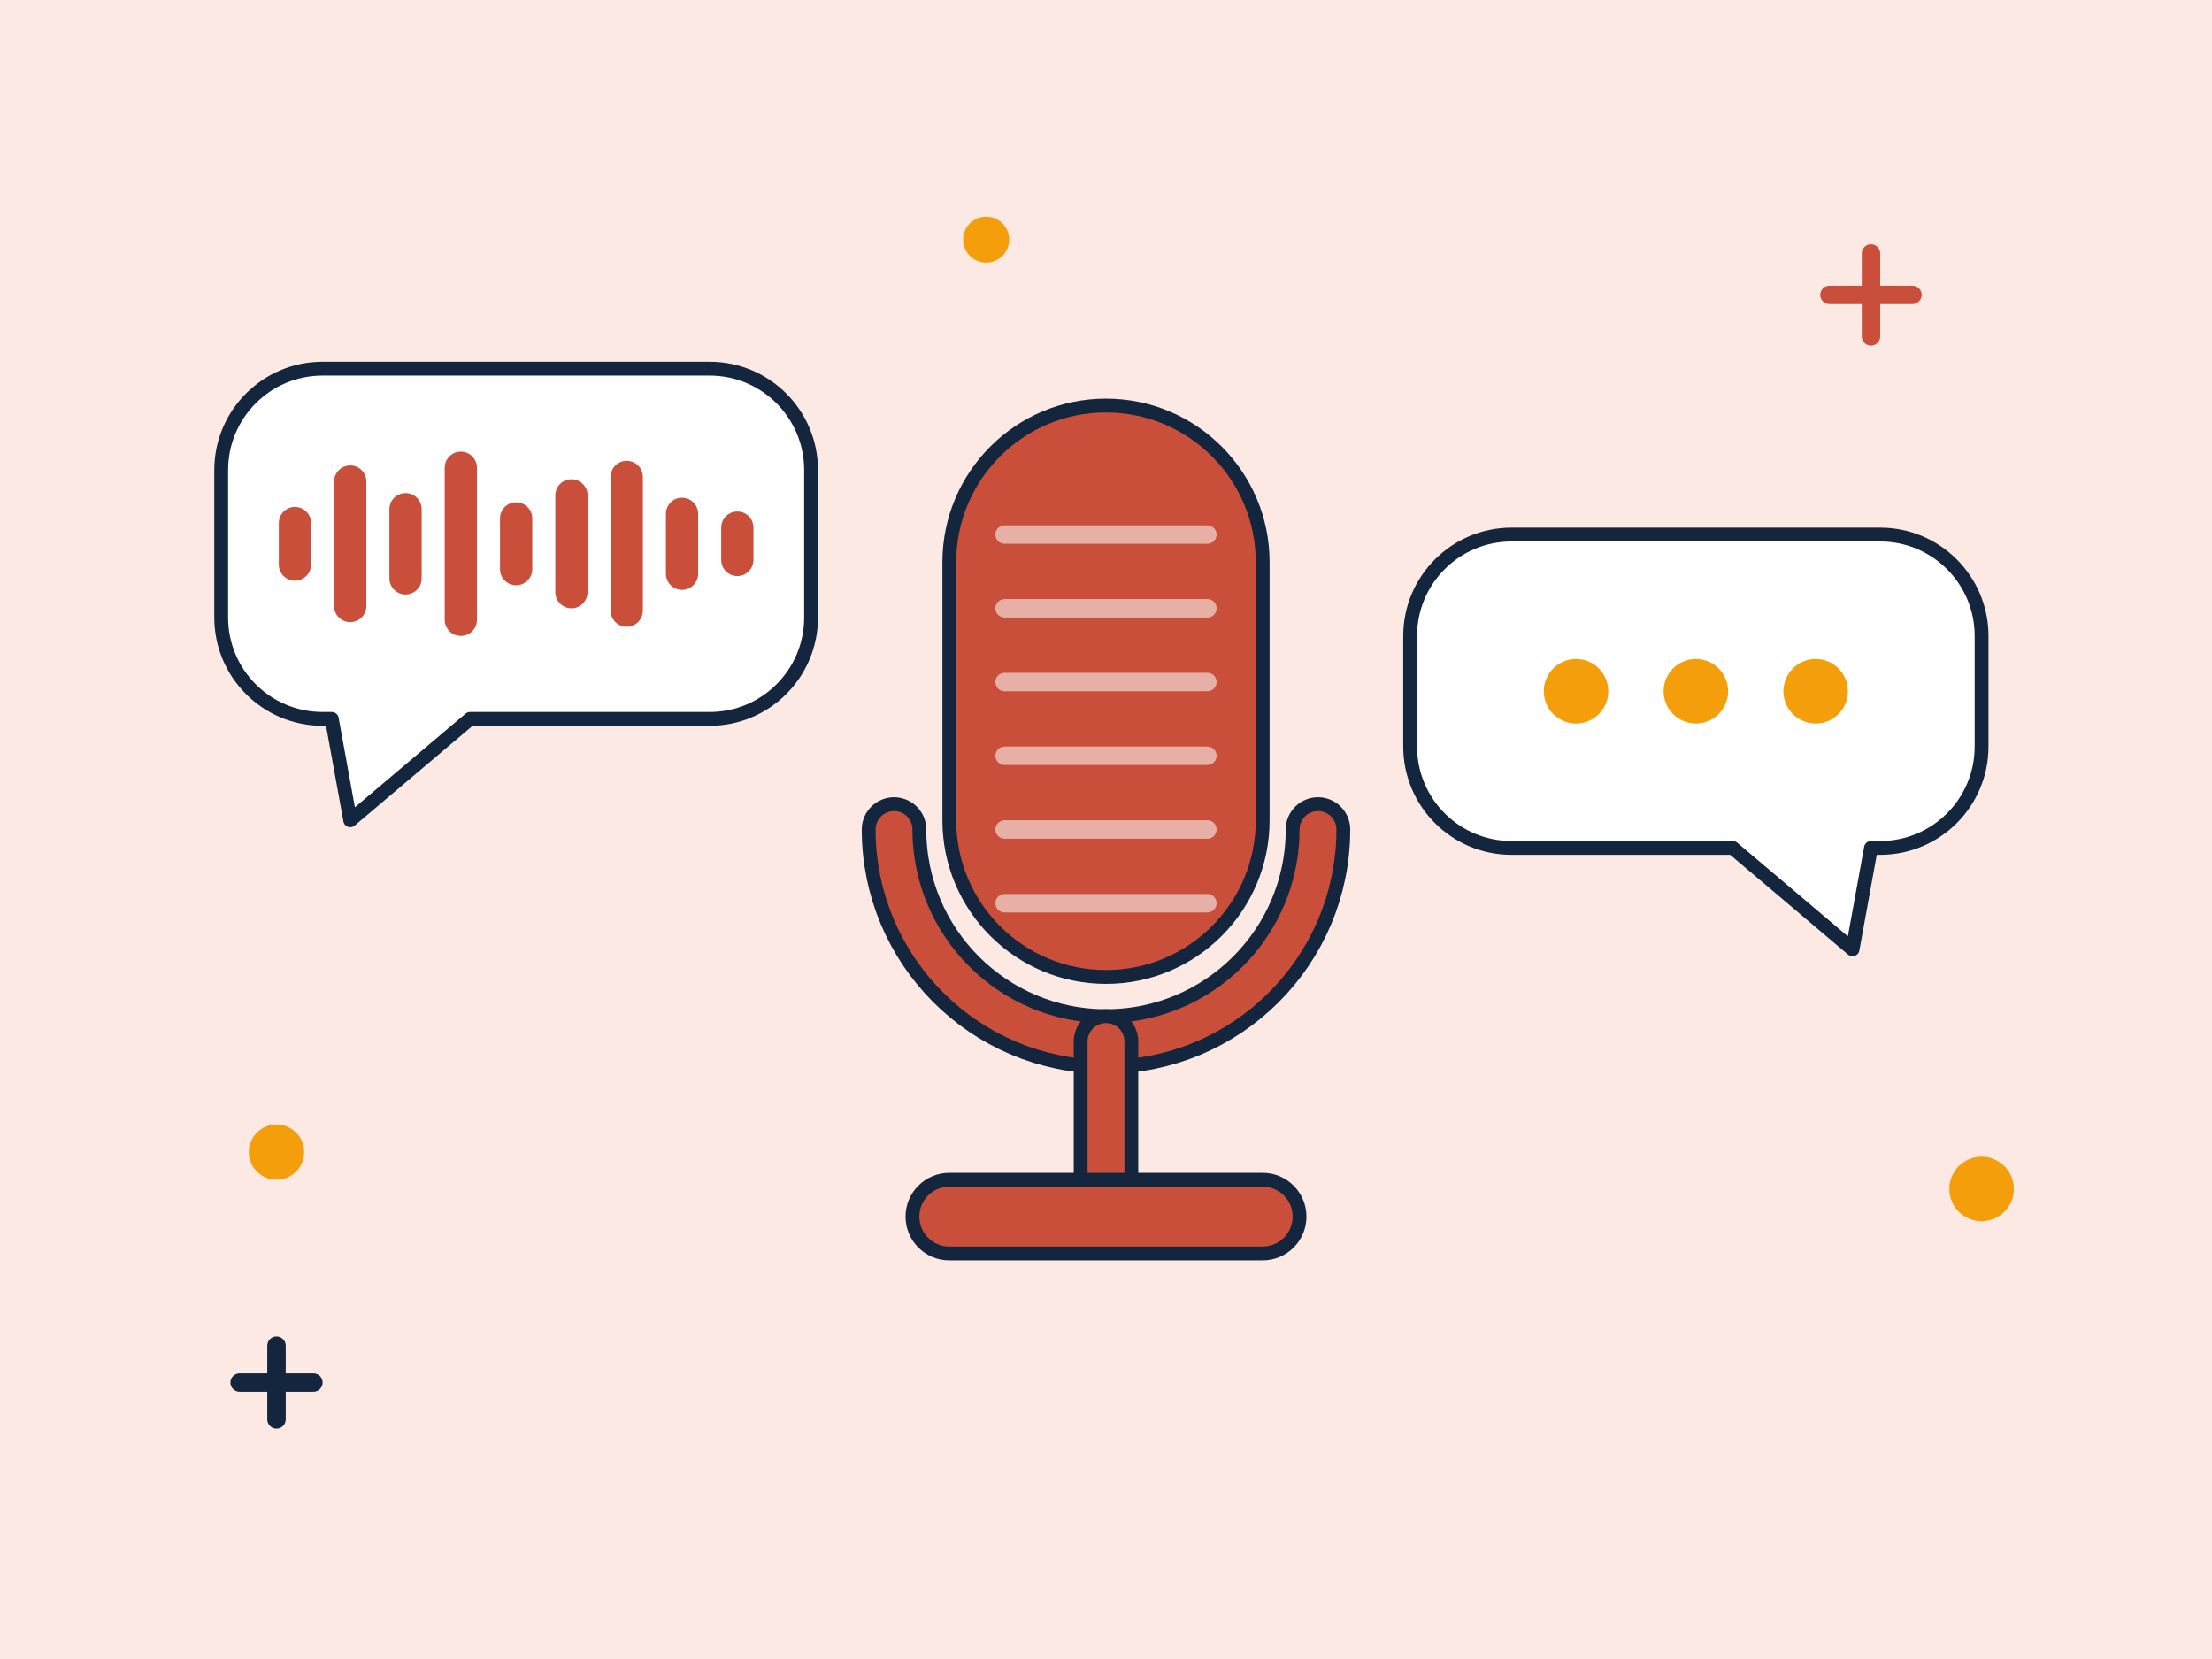
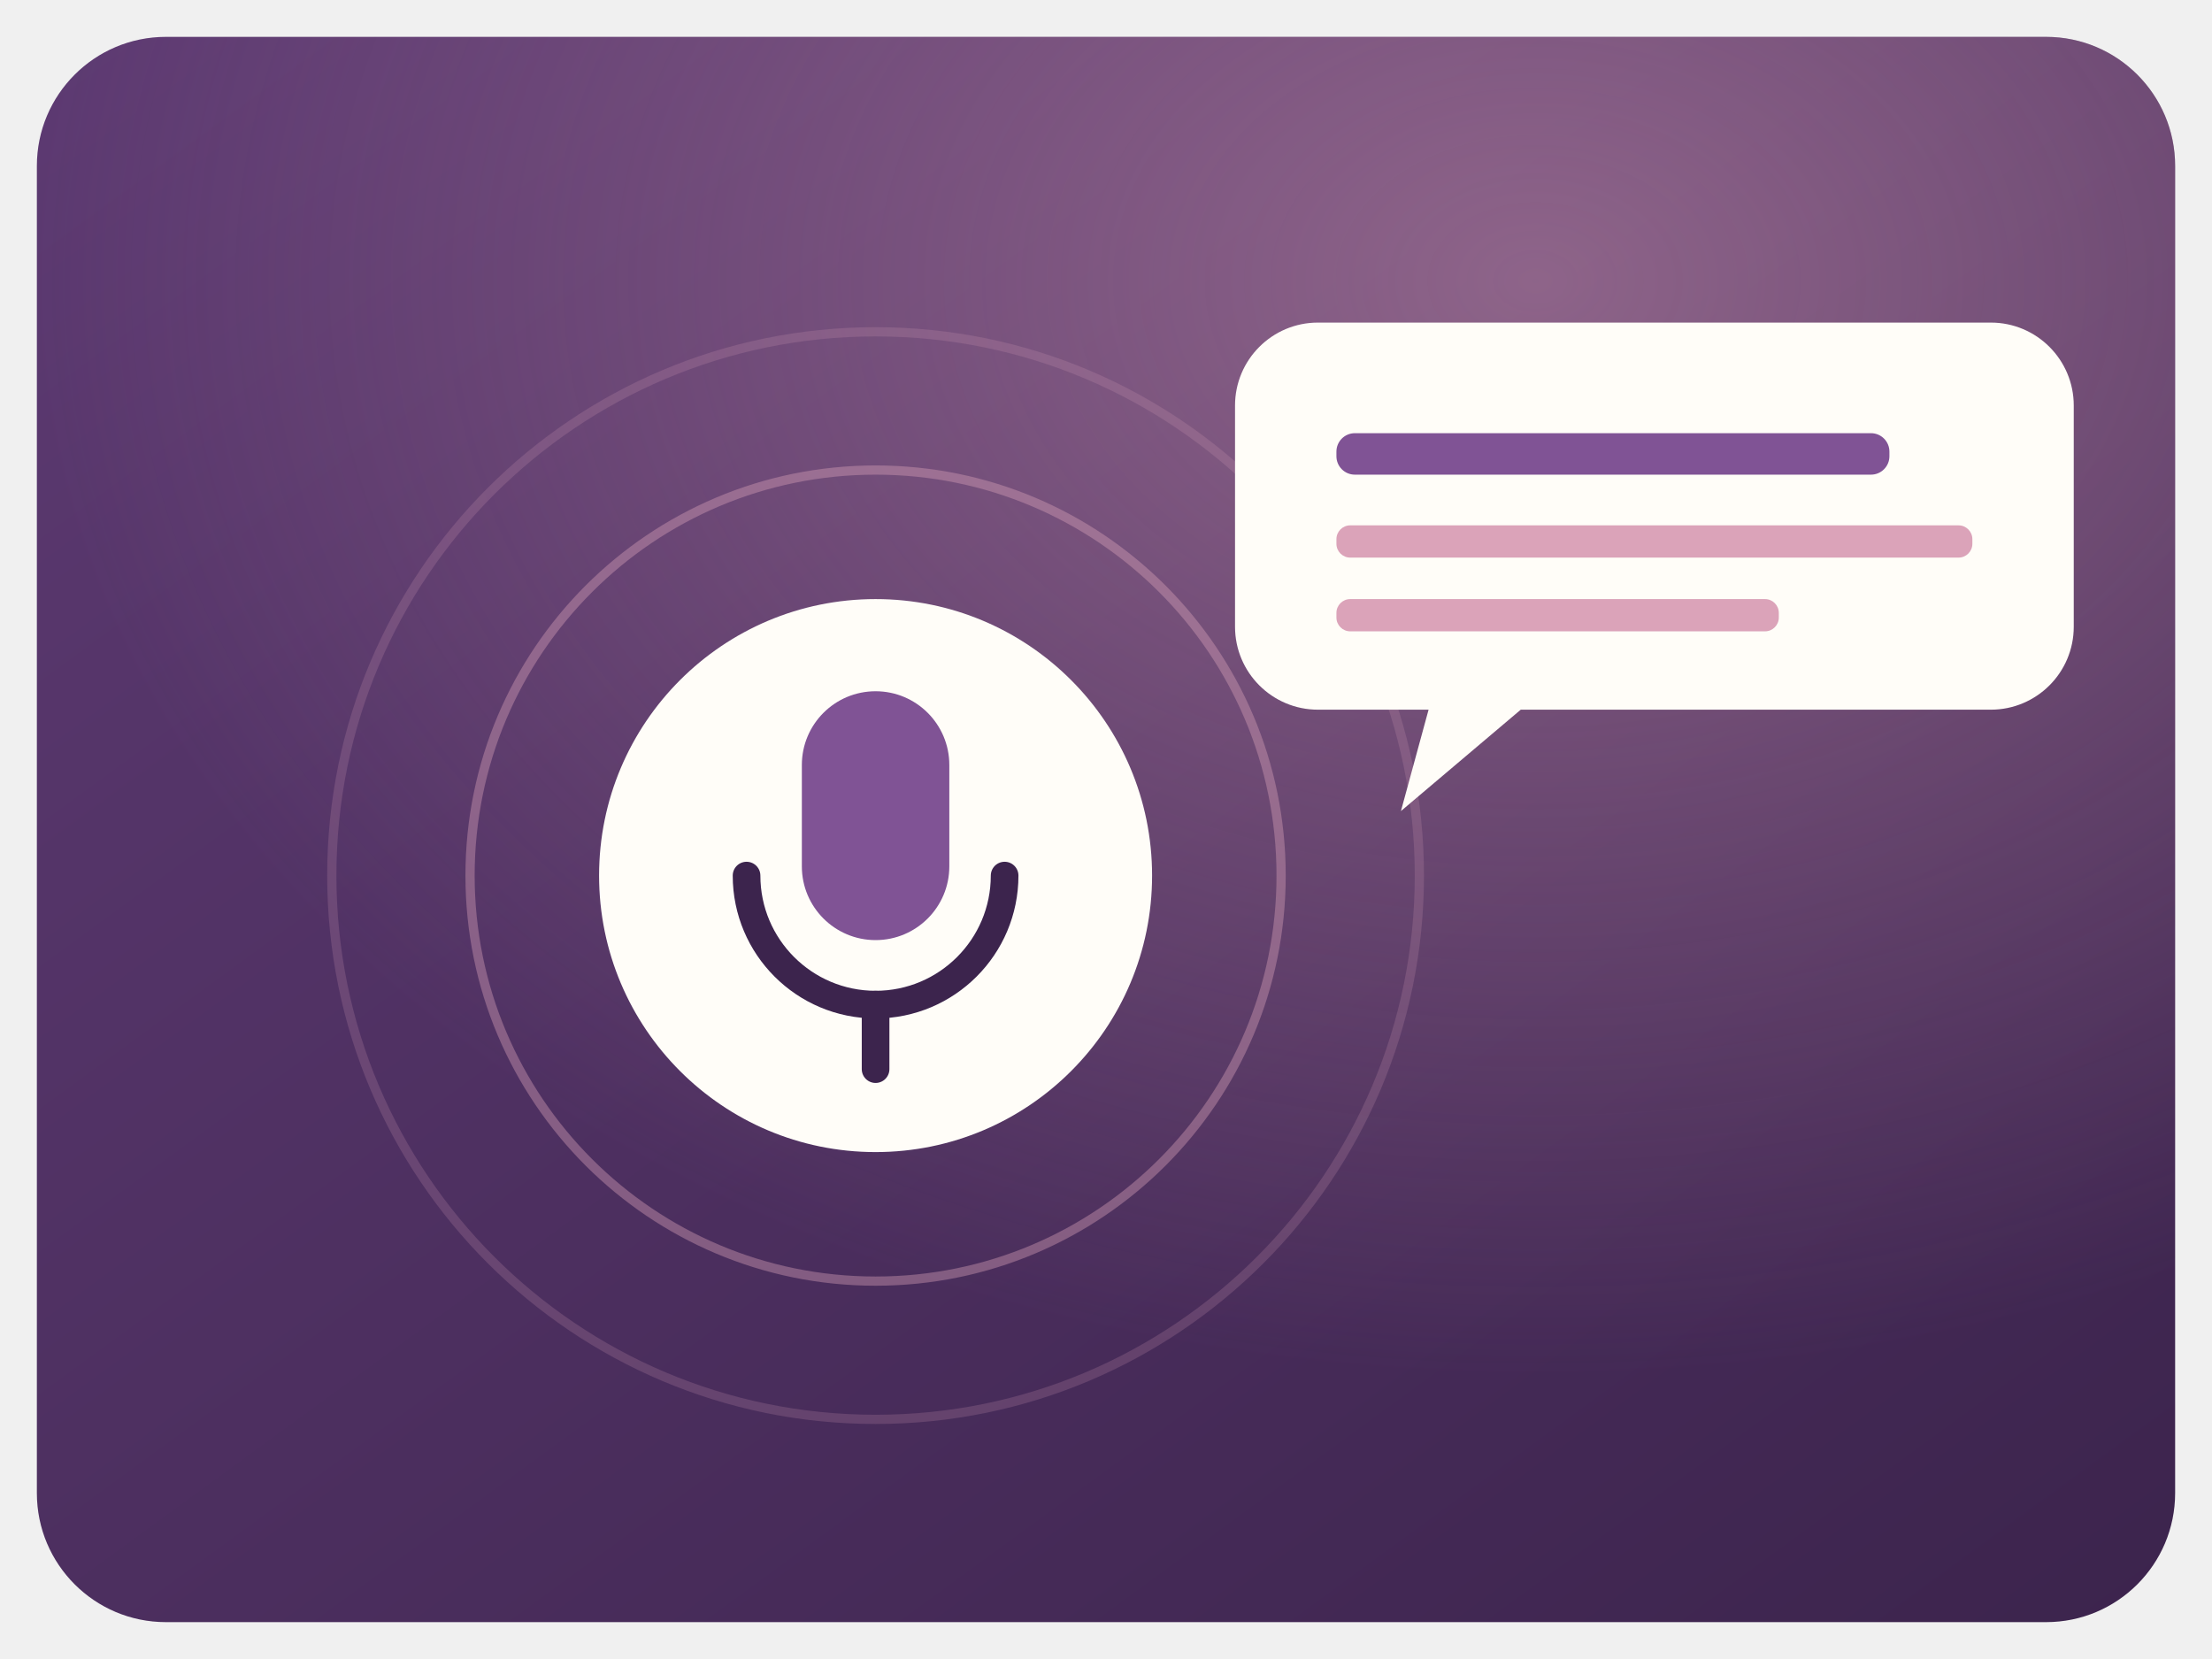
- <svg xmlns="http://www.w3.org/2000/svg" viewBox="0 0 480 360" width="480" height="360" role="img" aria-label="A microphone with two speech bubbles, one showing a voice waveform">
-   <rect width="480" height="360" fill="#fce9e4" />
-   <circle cx="240" cy="176" r="130" fill="#fce9e4" />
-   <g transform="translate(240 172)">
-     <path d="M-46 8a46 46 0 0 0 92 0" fill="none" stroke="#14263D" stroke-width="14" stroke-linecap="round" />
-     <path d="M-46 8a46 46 0 0 0 92 0" fill="none" stroke="#c94f3b" stroke-width="8" stroke-linecap="round" />
-     <path d="M0 54V86" stroke="#14263D" stroke-width="14" stroke-linecap="round" />
-     <path d="M0 54V86" stroke="#c94f3b" stroke-width="8" stroke-linecap="round" />
-     <rect x="-34" y="-84" width="68" height="124" rx="34" fill="#c94f3b" stroke="#14263D" stroke-width="3" stroke-linejoin="round" stroke-linecap="round" />
-     <path d="M-22 -56H22" stroke="#FFFFFF" stroke-opacity=".55" stroke-width="4" stroke-linecap="round" />
-     <path d="M-22 -40H22" stroke="#FFFFFF" stroke-opacity=".55" stroke-width="4" stroke-linecap="round" />
-     <path d="M-22 -24H22" stroke="#FFFFFF" stroke-opacity=".55" stroke-width="4" stroke-linecap="round" />
-     <path d="M-22 -8H22" stroke="#FFFFFF" stroke-opacity=".55" stroke-width="4" stroke-linecap="round" />
-     <path d="M-22 8H22" stroke="#FFFFFF" stroke-opacity=".55" stroke-width="4" stroke-linecap="round" />
-     <path d="M-22 24H22" stroke="#FFFFFF" stroke-opacity=".55" stroke-width="4" stroke-linecap="round" />
-     <rect x="-42" y="84" width="84" height="16" rx="8" fill="#c94f3b" stroke="#14263D" stroke-width="3" stroke-linejoin="round" stroke-linecap="round" />
+ <svg xmlns="http://www.w3.org/2000/svg" viewBox="0 0 480 360" width="480" height="360" role="img" aria-label="The Expression Studio: a microphone inside voice rings beside a speech bubble">
+   <defs>
+     <linearGradient id="g" x1="0" y1="0" x2="1" y2="1">
+       <stop offset="0" stop-color="#5D3A72" />
+       <stop offset="1" stop-color="#3C244D" />
+     </linearGradient>
+     <radialGradient id="l" cx=".7" cy=".15" r=".7">
+       <stop offset="0" stop-color="#DBA3B9" stop-opacity=".45" />
+       <stop offset="1" stop-color="#DBA3B9" stop-opacity="0" />
+     </radialGradient>
+   </defs>
+   <rect x="8" y="8" width="464" height="344" rx="28" fill="url(#g)" />
+   <rect x="8" y="8" width="464" height="344" rx="28" fill="url(#l)" />
+   <g fill="none" stroke="#DBA3B9">
+     <circle cx="190" cy="190" r="118" stroke-opacity=".2" stroke-width="2" />
+     <circle cx="190" cy="190" r="88" stroke-opacity=".4" stroke-width="2" />
  </g>
-   <g transform="translate(112 118)">
-     <path d="M-42 -38H42a22 22 0 0 1 22 22V16a22 22 0 0 1 -22 22H-10L-36 60L-40 38H-42a22 22 0 0 1 -22 -22V-16a22 22 0 0 1 22 -22Z" fill="#FFFFFF" stroke="#14263D" stroke-width="3" stroke-linejoin="round" stroke-linecap="round" />
-     <g transform="translate(-48 0)">
-       <rect x="-3.5" y="-8.0" width="7" height="16" rx="3.5" fill="#c94f3b" />
-       <rect x="8.5" y="-17.0" width="7" height="34" rx="3.5" fill="#c94f3b" />
-       <rect x="20.5" y="-11.0" width="7" height="22" rx="3.5" fill="#c94f3b" />
-       <rect x="32.5" y="-20.0" width="7" height="40" rx="3.5" fill="#c94f3b" />
-       <rect x="44.5" y="-9.0" width="7" height="18" rx="3.5" fill="#c94f3b" />
-       <rect x="56.5" y="-14.0" width="7" height="28" rx="3.5" fill="#c94f3b" />
-       <rect x="68.5" y="-18.0" width="7" height="36" rx="3.5" fill="#c94f3b" />
-       <rect x="80.5" y="-10.0" width="7" height="20" rx="3.5" fill="#c94f3b" />
-       <rect x="92.5" y="-7.0" width="7" height="14" rx="3.5" fill="#c94f3b" />
-     </g>
-   </g>
-   <g transform="translate(368 150)">
-     <path d="M-40 -34H40a22 22 0 0 1 22 22V12a22 22 0 0 1 -22 22H38L34 56L8 34H-40a22 22 0 0 1 -22 -22V-12a22 22 0 0 1 22 -22Z" fill="#FFFFFF" stroke="#14263D" stroke-width="3" stroke-linejoin="round" stroke-linecap="round" />
-     <g transform="translate(0 0)">
-       <circle cx="-26" cy="0" r="7" fill="#F59E0B" />
-       <circle cx="0" cy="0" r="7" fill="#F59E0B" />
-       <circle cx="26" cy="0" r="7" fill="#F59E0B" />
-     </g>
-   </g>
-   <circle cx="60" cy="250" r="6" fill="#F59E0B" />
-   <circle cx="430" cy="258" r="7" fill="#F59E0B" />
-   <circle cx="214" cy="52" r="5" fill="#F59E0B" />
-   <path d="M397 64H415M406 55V73" stroke="#c94f3b" stroke-width="4" stroke-linecap="round" />
-   <path d="M52 300H68M60 292V308" stroke="#14263D" stroke-width="4" stroke-linecap="round" />
+   <circle cx="190" cy="190" r="60" fill="#FFFDF8" />
+   <rect x="174" y="150" width="32" height="54" rx="16" fill="#805395" />
+   <path d="M162 190a28 28 0 0 0 56 0" fill="none" stroke="#3C244D" stroke-width="6" stroke-linecap="round" />
+   <path d="M190 218v14" stroke="#3C244D" stroke-width="6" stroke-linecap="round" />
+   <path d="M286 70H432A18 18 0 0 1 450 88V136A18 18 0 0 1 432 154H330L304 176L310 154H286A18 18 0 0 1 268 136V88A18 18 0 0 1 286 70Z" fill="#FFFDF8" />
+   <rect x="290" y="94" width="120" height="9" rx="4" fill="#805395" />
+   <rect x="290" y="114" width="138" height="7" rx="3" fill="#DBA3B9" />
+   <rect x="290" y="130" width="96" height="7" rx="3" fill="#DBA3B9" />
</svg>
